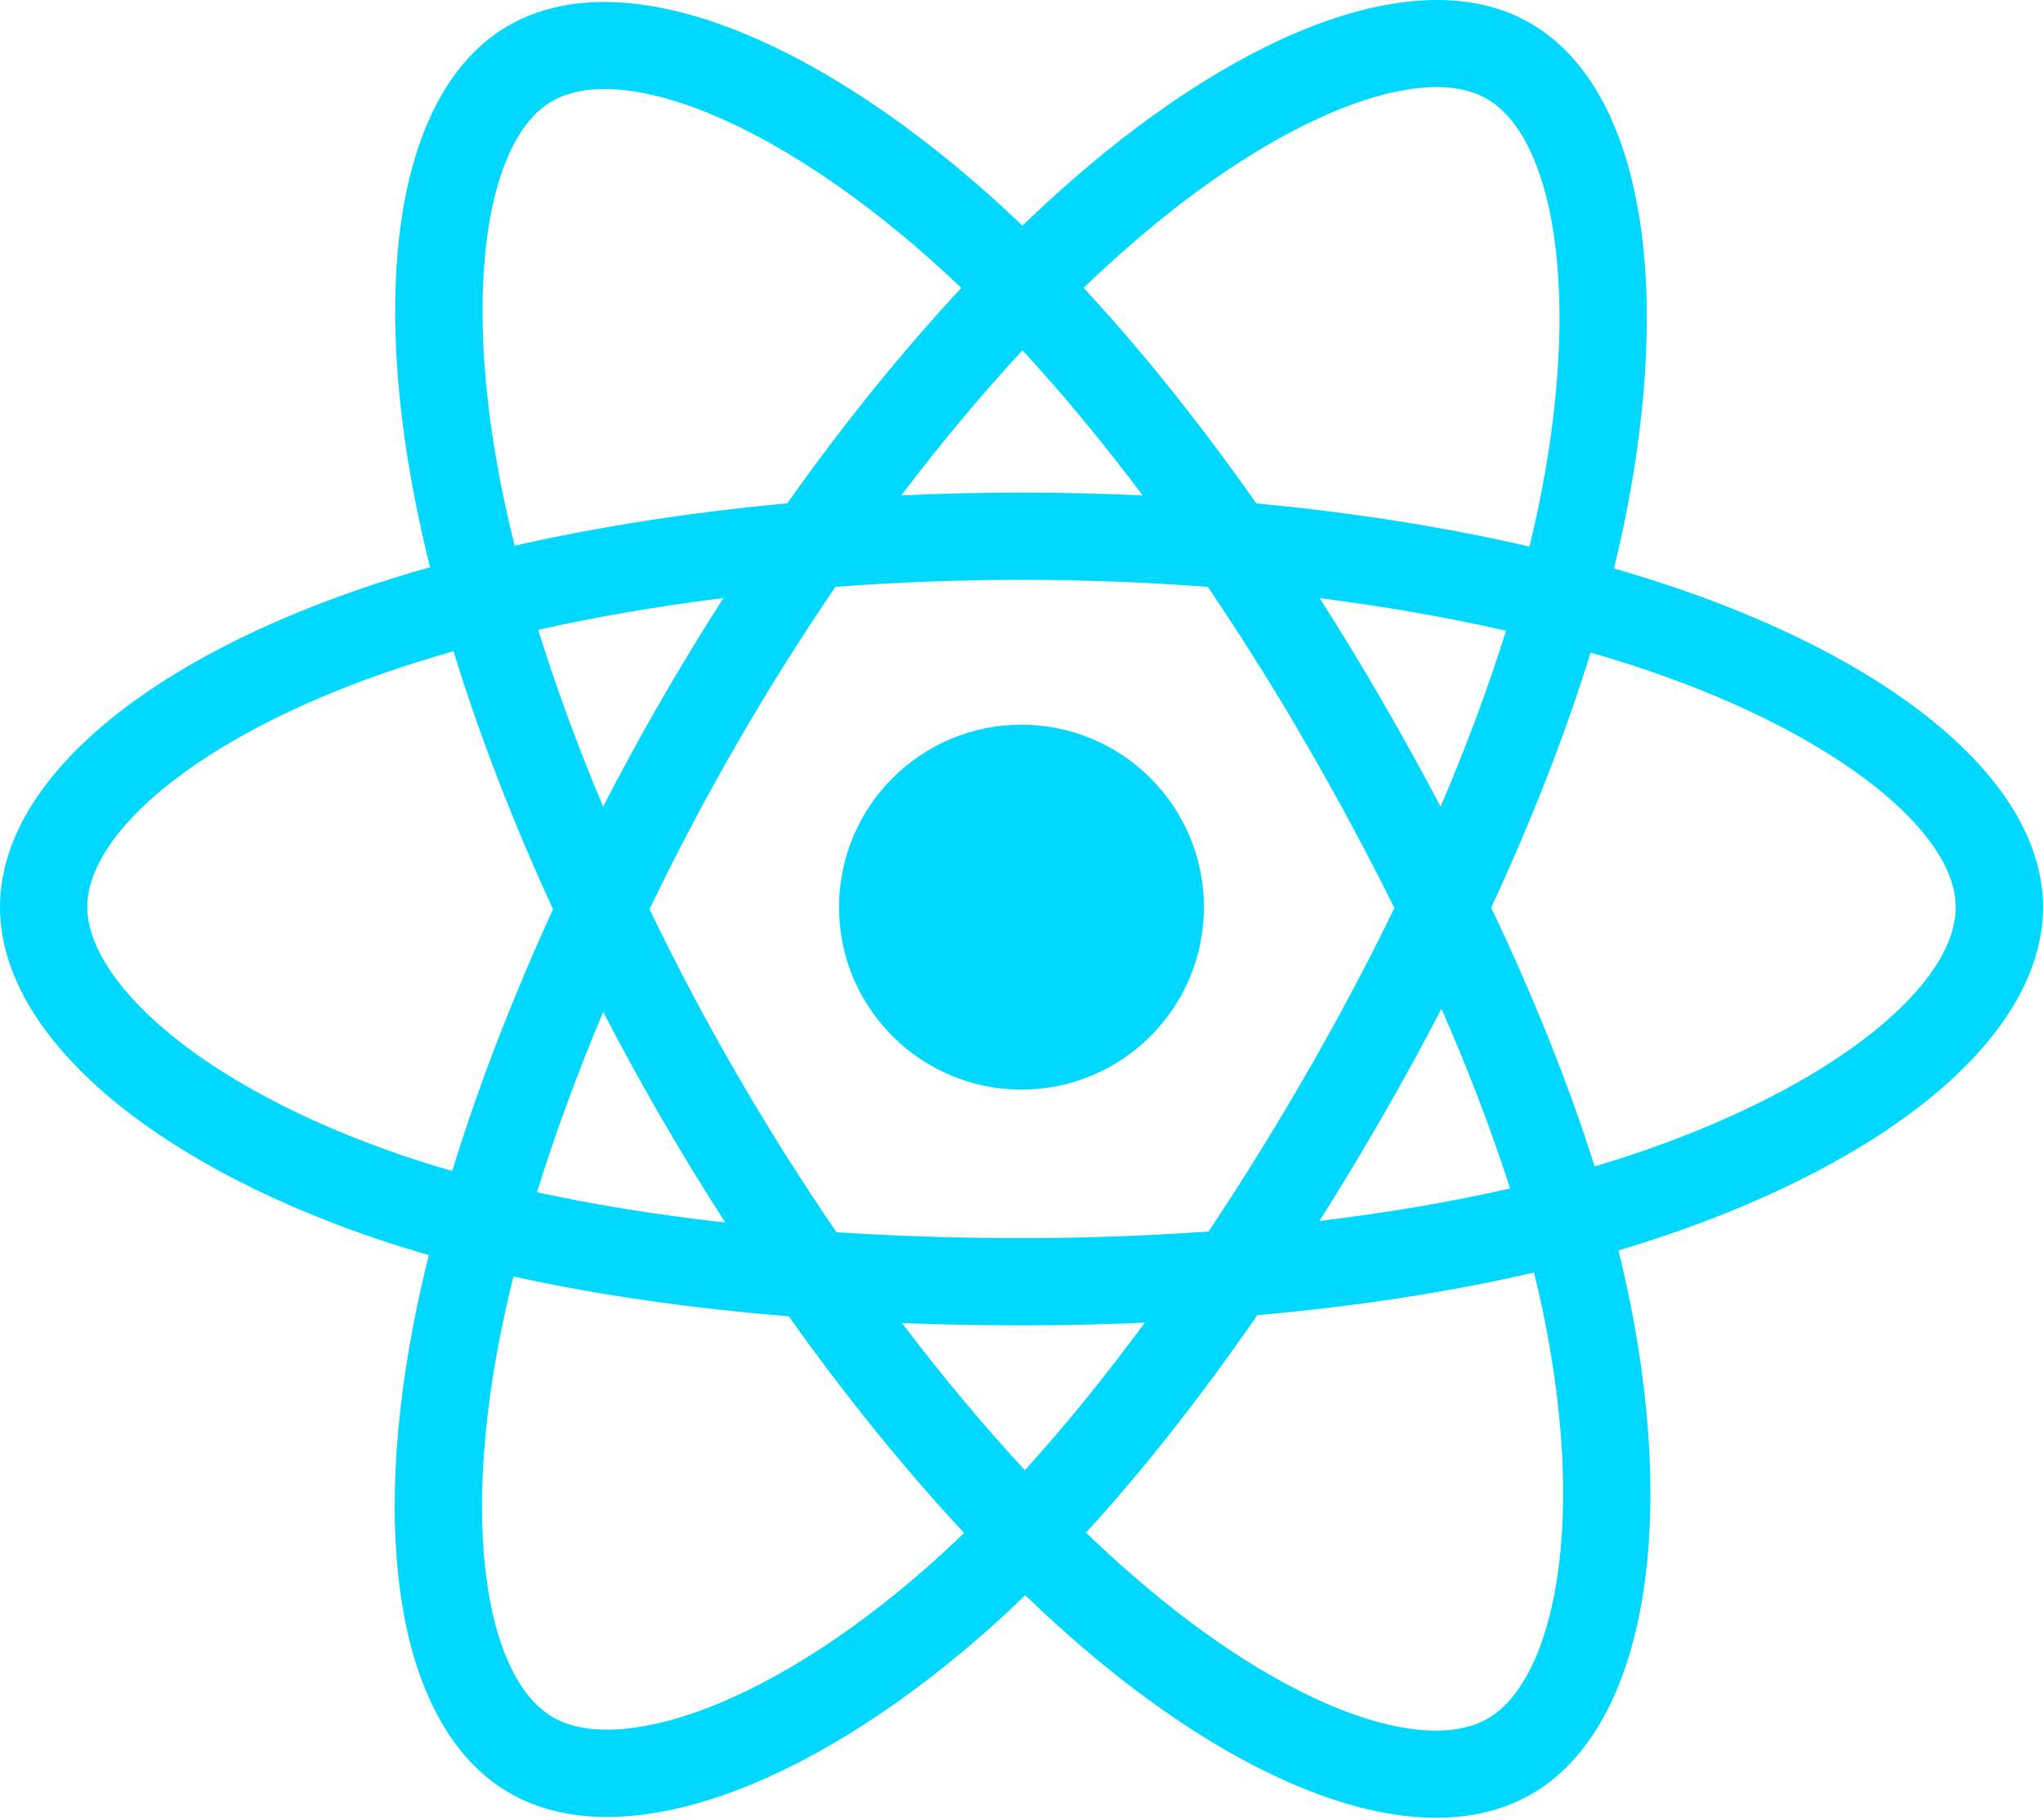
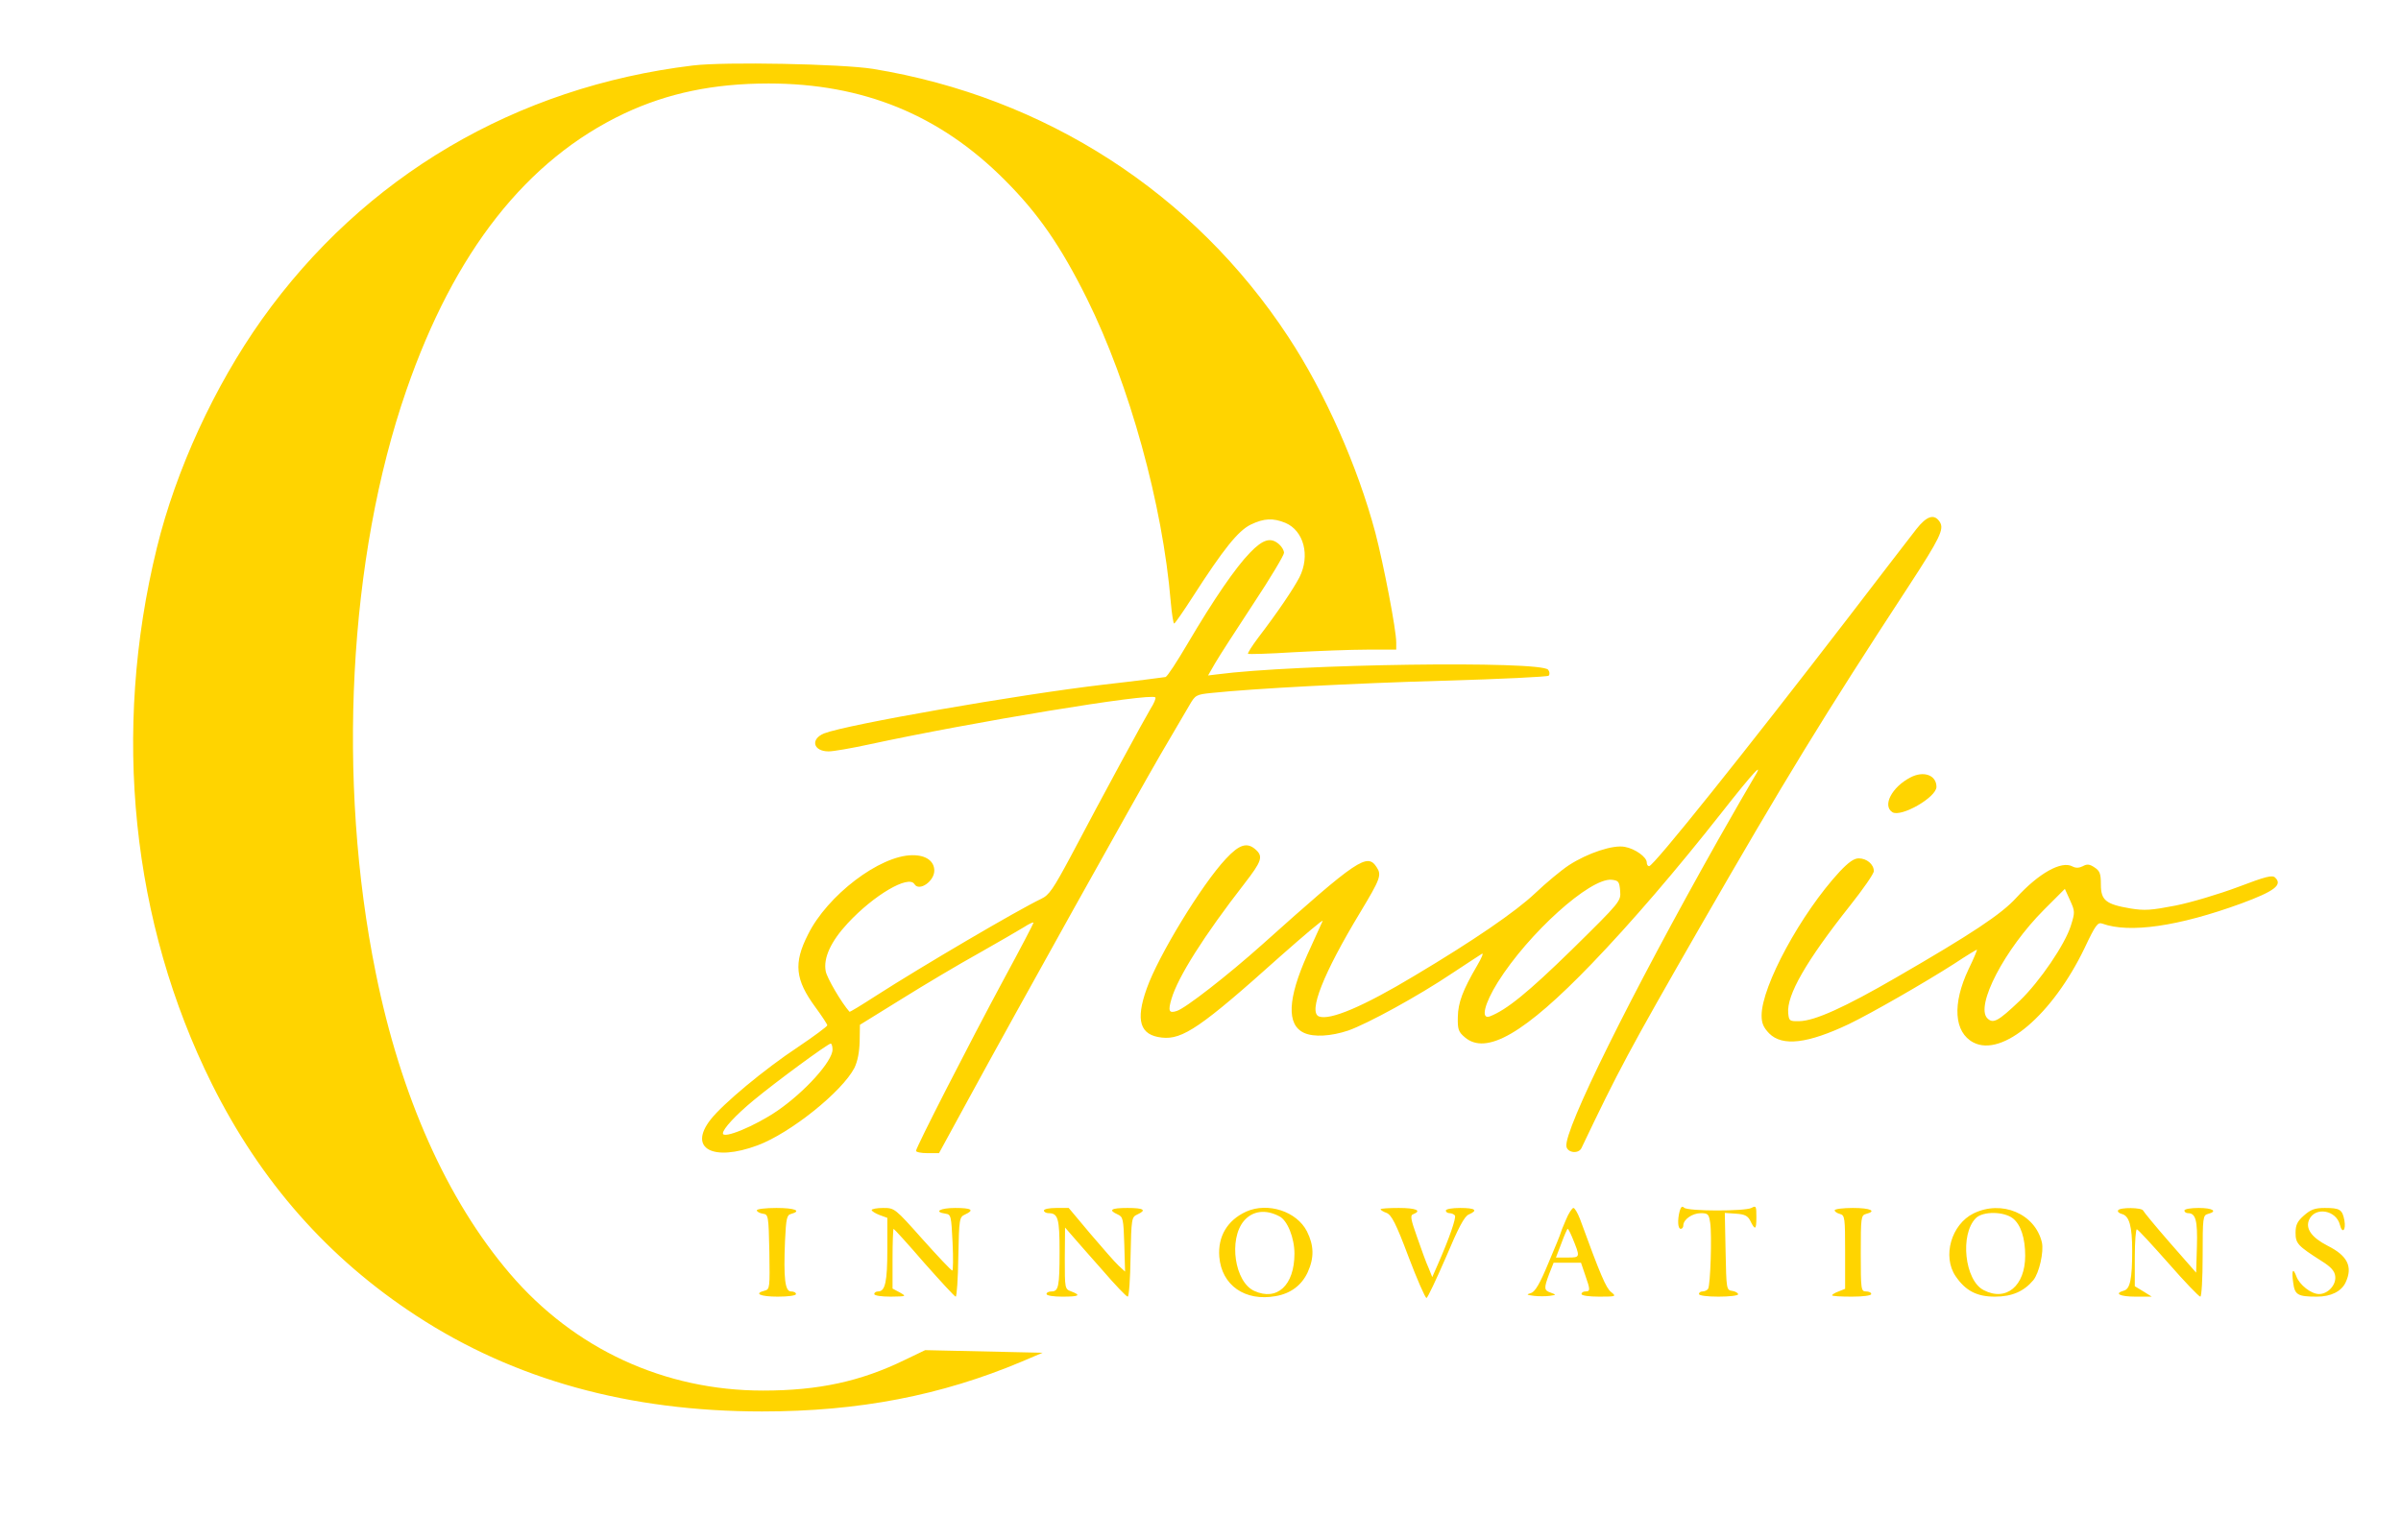
- <svg xmlns="http://www.w3.org/2000/svg" aria-hidden="true" role="img" class="iconify iconify--logos" width="35.93" height="32" preserveAspectRatio="xMidYMid meet" viewBox="0 0 256 228">
-   <path fill="#00D8FF" d="M210.483 73.824a171.49 171.49 0 0 0-8.24-2.597c.465-1.9.893-3.777 1.273-5.621c6.238-30.281 2.16-54.676-11.769-62.708c-13.355-7.7-35.196.329-57.254 19.526a171.23 171.23 0 0 0-6.375 5.848a155.866 155.866 0 0 0-4.241-3.917C100.759 3.829 77.587-4.822 63.673 3.233C50.33 10.957 46.379 33.89 51.995 62.588a170.974 170.974 0 0 0 1.892 8.48c-3.28.932-6.445 1.924-9.474 2.98C17.309 83.498 0 98.307 0 113.668c0 15.865 18.582 31.778 46.812 41.427a145.52 145.52 0 0 0 6.921 2.165a167.467 167.467 0 0 0-2.01 9.138c-5.354 28.2-1.173 50.591 12.134 58.266c13.744 7.926 36.812-.22 59.273-19.855a145.567 145.567 0 0 0 5.342-4.923a168.064 168.064 0 0 0 6.92 6.314c21.758 18.722 43.246 26.282 56.54 18.586c13.731-7.949 18.194-32.003 12.4-61.268a145.016 145.016 0 0 0-1.535-6.842c1.62-.48 3.21-.974 4.76-1.488c29.348-9.723 48.443-25.443 48.443-41.52c0-15.417-17.868-30.326-45.517-39.844Zm-6.365 70.984c-1.4.463-2.836.91-4.3 1.345c-3.24-10.257-7.612-21.163-12.963-32.432c5.106-11 9.31-21.767 12.459-31.957c2.619.758 5.16 1.557 7.61 2.4c23.69 8.156 38.14 20.213 38.14 29.504c0 9.896-15.606 22.743-40.946 31.14Zm-10.514 20.834c2.562 12.94 2.927 24.64 1.23 33.787c-1.524 8.219-4.59 13.698-8.382 15.893c-8.067 4.67-25.32-1.4-43.927-17.412a156.726 156.726 0 0 1-6.437-5.87c7.214-7.889 14.423-17.06 21.459-27.246c12.376-1.098 24.068-2.894 34.671-5.345a134.17 134.17 0 0 1 1.386 6.193ZM87.276 214.515c-7.882 2.783-14.16 2.863-17.955.675c-8.075-4.657-11.432-22.636-6.853-46.752a156.923 156.923 0 0 1 1.869-8.499c10.486 2.32 22.093 3.988 34.498 4.994c7.084 9.967 14.501 19.128 21.976 27.15a134.668 134.668 0 0 1-4.877 4.492c-9.933 8.682-19.886 14.842-28.658 17.94ZM50.35 144.747c-12.483-4.267-22.792-9.812-29.858-15.863c-6.35-5.437-9.555-10.836-9.555-15.216c0-9.322 13.897-21.212 37.076-29.293c2.813-.98 5.757-1.905 8.812-2.773c3.204 10.42 7.406 21.315 12.477 32.332c-5.137 11.18-9.399 22.249-12.634 32.792a134.718 134.718 0 0 1-6.318-1.979Zm12.378-84.26c-4.811-24.587-1.616-43.134 6.425-47.789c8.564-4.958 27.502 2.111 47.463 19.835a144.318 144.318 0 0 1 3.841 3.545c-7.438 7.987-14.787 17.08-21.808 26.988c-12.04 1.116-23.565 2.908-34.161 5.309a160.342 160.342 0 0 1-1.76-7.887Zm110.427 27.268a347.8 347.8 0 0 0-7.785-12.803c8.168 1.033 15.994 2.404 23.343 4.08c-2.206 7.072-4.956 14.465-8.193 22.045a381.151 381.151 0 0 0-7.365-13.322Zm-45.032-43.861c5.044 5.465 10.096 11.566 15.065 18.186a322.04 322.04 0 0 0-30.257-.006c4.974-6.559 10.069-12.652 15.192-18.18ZM82.802 87.83a323.167 323.167 0 0 0-7.227 13.238c-3.184-7.553-5.909-14.98-8.134-22.152c7.304-1.634 15.093-2.97 23.209-3.984a321.524 321.524 0 0 0-7.848 12.897Zm8.081 65.352c-8.385-.936-16.291-2.203-23.593-3.793c2.26-7.3 5.045-14.885 8.298-22.6a321.187 321.187 0 0 0 7.257 13.246c2.594 4.48 5.28 8.868 8.038 13.147Zm37.542 31.03c-5.184-5.592-10.354-11.779-15.403-18.433c4.902.192 9.899.29 14.978.29c5.218 0 10.376-.117 15.453-.343c-4.985 6.774-10.018 12.97-15.028 18.486Zm52.198-57.817c3.422 7.8 6.306 15.345 8.596 22.52c-7.422 1.694-15.436 3.058-23.88 4.071a382.417 382.417 0 0 0 7.859-13.026a347.403 347.403 0 0 0 7.425-13.565Zm-16.898 8.101a358.557 358.557 0 0 1-12.281 19.815a329.4 329.4 0 0 1-23.444.823c-7.967 0-15.716-.248-23.178-.732a310.202 310.202 0 0 1-12.513-19.846h.001a307.41 307.41 0 0 1-10.923-20.627a310.278 310.278 0 0 1 10.89-20.637l-.001.001a307.318 307.318 0 0 1 12.413-19.761c7.613-.576 15.42-.876 23.31-.876H128c7.926 0 15.743.303 23.354.883a329.357 329.357 0 0 1 12.335 19.695a358.489 358.489 0 0 1 11.036 20.54a329.472 329.472 0 0 1-11 20.722Zm22.56-122.124c8.572 4.944 11.906 24.881 6.52 51.026c-.344 1.668-.73 3.367-1.15 5.09c-10.622-2.452-22.155-4.275-34.23-5.408c-7.034-10.017-14.323-19.124-21.64-27.008a160.789 160.789 0 0 1 5.888-5.4c18.9-16.447 36.564-22.941 44.612-18.3ZM128 90.808c12.625 0 22.86 10.235 22.86 22.86s-10.235 22.86-22.86 22.86s-22.86-10.235-22.86-22.86s10.235-22.86 22.86-22.86Z" />
+ <svg xmlns="http://www.w3.org/2000/svg" version="1.0" width="920" height="590" viewBox="0 0 920 590" preserveAspectRatio="xMidYMid meet">
+   <rect x="0" y="0" width="920" height="590" fill="none" />
+   <g transform="translate(0,590) scale(0.1,-0.1)" fill="#FFD400" stroke="none">
+     <path d="M2655 5649 c-679 -82 -1261 -425 -1652 -974 -181 -255 -329 -576 -402 -875 -173 -705 -97 -1436 211 -2055 187 -375 446 -668 783 -888 375 -245 815 -367 1325 -367 371 0 686 61 995 191 l80 34 -225 5 -225 5 -77 -37 c-170 -83 -332 -118 -544 -118 -378 0 -723 159 -970 448 -241 282 -419 681 -514 1152 -150 738 -105 1594 117 2234 184 532 461 884 835 1061 166 78 342 115 553 115 362 0 656 -120 905 -370 128 -128 214 -252 315 -455 163 -329 290 -789 321 -1162 4 -46 10 -83 13 -83 3 0 35 46 71 102 119 185 174 253 222 277 52 25 86 26 133 7 71 -30 96 -126 54 -209 -23 -44 -82 -132 -157 -230 -24 -32 -42 -60 -40 -63 3 -2 81 0 174 6 93 5 220 10 282 10 l112 0 0 28 c0 48 -48 297 -80 420 -68 255 -193 537 -333 750 -362 552 -932 920 -1592 1028 -119 19 -567 28 -690 13z M7343 3872 c-21 -27 -139 -180 -263 -342 -393 -511 -744 -950 -761 -950 -5 0 -9 6 -9 14 0 21 -45 53 -84 60 -45 9 -143 -24 -214 -70 -29 -19 -88 -68 -130 -108 -74 -70 -234 -180 -462 -316 -196 -118 -324 -172 -366 -156 -42 16 16 164 158 399 77 128 83 143 63 173 -36 56 -72 32 -437 -295 -133 -119 -296 -246 -329 -256 -30 -10 -34 0 -20 47 25 84 124 241 280 442 65 84 72 103 43 129 -33 30 -63 21 -115 -35 -92 -98 -259 -372 -303 -497 -44 -123 -26 -179 58 -188 79 -9 151 40 452 310 94 83 167 145 164 137 -4 -8 -30 -67 -59 -130 -75 -168 -80 -268 -12 -299 37 -17 103 -13 169 9 74 26 268 132 399 220 55 36 106 70 113 74 8 5 -1 -16 -18 -45 -55 -94 -73 -142 -74 -197 -1 -47 2 -57 27 -78 82 -70 229 15 486 282 152 158 326 361 496 577 125 159 171 209 122 130 -13 -21 -73 -126 -134 -233 -335 -595 -590 -1110 -581 -1174 4 -25 47 -30 58 -6 143 300 181 371 453 845 327 568 472 806 801 1309 120 184 136 218 119 245 -21 33 -50 24 -90 -27z m-1135 -1387 c3 -39 3 -40 -185 -225 -168 -164 -250 -231 -315 -256 -35 -12 -20 49 31 131 118 188 353 400 436 393 27 -3 30 -7 33 -43z M4789 3781 c-55 -57 -137 -176 -239 -349 -40 -68 -77 -125 -84 -127 -6 -1 -112 -15 -236 -29 -326 -38 -985 -153 -1072 -187 -54 -22 -42 -69 17 -69 19 0 87 12 152 26 397 86 1082 199 1100 181 3 -3 -5 -23 -18 -43 -24 -40 -179 -325 -306 -566 -67 -125 -83 -149 -113 -163 -92 -44 -458 -259 -634 -372 -54 -35 -100 -63 -101 -61 -31 35 -86 129 -91 155 -10 51 20 115 84 184 100 108 234 187 256 150 18 -29 76 11 76 52 0 37 -33 60 -85 59 -124 -1 -325 -154 -399 -304 -56 -110 -49 -173 28 -278 25 -34 46 -66 46 -70 0 -4 -51 -42 -112 -83 -130 -86 -288 -218 -335 -278 -87 -111 8 -163 180 -99 126 47 324 206 371 297 12 25 19 60 20 102 l1 63 160 99 c88 55 221 134 295 175 74 42 152 87 173 100 20 13 37 21 37 17 0 -3 -51 -101 -114 -217 -133 -247 -336 -644 -336 -657 0 -5 20 -9 44 -9 l44 0 108 198 c186 342 654 1181 742 1332 47 80 96 164 109 186 23 40 26 42 86 48 163 17 539 37 892 47 215 6 394 15 399 19 5 6 4 15 -2 23 -29 35 -967 22 -1270 -18 l-33 -4 27 47 c15 26 81 128 146 227 65 98 118 187 118 196 0 9 -8 23 -18 32 -32 29 -62 21 -113 -32z m-1599 -1904 c0 -45 -107 -163 -212 -235 -85 -58 -208 -109 -208 -86 0 17 49 70 118 127 87 72 283 216 295 217 4 0 7 -11 7 -23z M7320 2920 c-71 -37 -108 -108 -69 -133 33 -21 169 57 169 97 0 45 -49 63 -100 36z M7049 2559 c-148 -160 -299 -439 -299 -551 0 -30 7 -46 29 -69 51 -51 148 -39 306 36 85 41 289 158 403 231 45 30 85 54 87 54 2 0 -12 -34 -32 -75 -63 -133 -56 -242 19 -281 111 -57 303 107 426 363 41 87 50 99 67 93 104 -38 292 -11 533 77 127 47 159 71 130 99 -11 11 -35 5 -143 -36 -72 -27 -179 -59 -239 -71 -93 -18 -118 -20 -173 -11 -94 16 -113 31 -113 92 0 41 -4 52 -24 65 -19 13 -29 14 -45 5 -14 -7 -27 -8 -40 -1 -42 23 -129 -26 -215 -120 -57 -63 -172 -139 -459 -305 -200 -116 -314 -167 -372 -168 -38 -1 -40 1 -43 30 -7 69 69 201 237 413 50 63 91 122 91 132 0 26 -27 49 -58 49 -18 0 -39 -15 -73 -51z m886 -207 c-22 -71 -119 -214 -196 -288 -83 -79 -102 -89 -124 -67 -47 47 66 265 218 417 l79 79 20 -44 c19 -42 19 -46 3 -97z M6436 1258 c-9 -35 -7 -68 4 -68 6 0 10 6 10 13 0 23 35 47 67 47 28 0 31 -4 36 -37 7 -46 1 -239 -8 -253 -3 -5 -13 -10 -21 -10 -8 0 -14 -4 -14 -10 0 -6 32 -10 75 -10 41 0 75 4 75 9 0 5 -10 11 -22 13 -23 3 -23 6 -26 151 l-3 148 43 -3 c32 -2 45 -8 54 -26 19 -39 24 -37 24 12 0 43 -1 46 -19 36 -26 -13 -244 -13 -258 1 -7 7 -12 4 -17 -13z M2900 1261 c0 -5 10 -11 23 -13 21 -3 22 -6 25 -146 2 -137 2 -144 -18 -149 -43 -11 -17 -23 50 -23 40 0 70 4 70 10 0 6 -9 10 -19 10 -23 0 -29 49 -23 194 4 86 7 99 23 103 43 12 14 23 -56 23 -41 0 -75 -4 -75 -9z M3340 1262 c0 -4 14 -13 30 -19 l30 -11 0 -122 c0 -122 -8 -160 -35 -160 -8 0 -15 -4 -15 -10 0 -6 27 -10 63 -10 61 1 61 1 35 16 l-28 15 0 114 c0 63 2 115 4 115 2 0 55 -58 117 -130 63 -71 117 -130 121 -130 4 0 9 69 10 153 3 147 4 152 26 162 37 17 25 25 -38 25 -58 0 -84 -15 -37 -22 21 -3 22 -8 27 -111 3 -59 2 -107 -1 -107 -4 0 -55 54 -114 120 -106 119 -107 120 -151 120 -24 0 -44 -4 -44 -8z M4000 1260 c0 -5 8 -10 18 -10 36 0 42 -20 42 -146 0 -136 -4 -154 -31 -154 -10 0 -19 -4 -19 -10 0 -6 27 -10 60 -10 65 0 74 5 35 20 -25 9 -25 11 -25 127 l1 118 26 -30 c14 -16 66 -76 116 -132 49 -57 93 -103 98 -103 5 0 10 69 11 153 3 147 4 152 26 162 37 17 25 25 -38 25 -63 0 -75 -8 -37 -25 20 -9 22 -17 25 -115 l3 -104 -25 23 c-14 13 -62 68 -108 122 l-83 99 -47 0 c-27 0 -48 -4 -48 -10z M4775 1256 c-72 -33 -109 -95 -103 -173 9 -110 99 -172 216 -151 58 10 100 42 123 92 25 55 24 102 -3 156 -39 77 -150 113 -233 76z m127 -18 c31 -15 58 -83 58 -143 0 -122 -67 -183 -154 -143 -75 34 -99 197 -40 268 33 39 83 46 136 18z M5290 1265 c0 -3 11 -10 23 -14 19 -8 36 -40 84 -168 33 -87 64 -158 69 -158 4 0 37 70 74 155 48 114 71 158 88 165 37 16 25 25 -33 25 -30 0 -55 -4 -55 -10 0 -5 6 -10 14 -10 8 0 17 -4 21 -9 5 -10 -22 -88 -65 -186 l-22 -50 -14 35 c-9 19 -28 72 -44 118 -25 70 -27 84 -15 88 35 14 10 24 -55 24 -38 0 -70 -2 -70 -5z M6000 1224 c-11 -25 -20 -48 -20 -50 0 -3 -21 -54 -46 -113 -33 -80 -51 -111 -67 -117 -20 -6 -18 -7 11 -11 18 -2 45 -2 60 0 26 4 26 4 5 12 -27 9 -28 16 -7 72 l17 43 52 0 53 0 16 -47 c20 -57 20 -63 1 -63 -8 0 -15 -4 -15 -10 0 -6 29 -10 68 -10 65 0 66 1 45 18 -19 15 -41 66 -119 280 -9 23 -20 42 -25 42 -5 0 -19 -21 -29 -46z m24 -66 c32 -78 32 -78 -17 -78 l-45 0 21 55 c11 30 22 55 24 55 2 0 10 -15 17 -32z M7030 1261 c0 -5 9 -11 20 -14 19 -5 20 -14 20 -146 l0 -141 -25 -10 c-14 -5 -25 -12 -25 -15 0 -3 34 -5 75 -5 43 0 75 4 75 10 0 6 -9 10 -20 10 -19 0 -20 7 -20 146 0 137 1 146 20 151 43 11 17 23 -50 23 -38 0 -70 -4 -70 -9z M7562 1249 c-85 -42 -120 -164 -69 -240 38 -56 81 -79 151 -79 65 0 111 20 147 63 23 28 41 110 33 145 -26 110 -154 164 -262 111z m151 -19 c30 -24 47 -75 47 -143 0 -116 -73 -177 -159 -132 -73 37 -92 214 -30 276 27 27 107 26 142 -1z M8116 1261 c-3 -5 3 -11 14 -14 29 -7 40 -47 40 -141 0 -108 -8 -147 -32 -153 -39 -11 -15 -23 45 -23 l62 0 -32 20 -33 20 0 111 c0 61 4 109 8 107 5 -1 59 -60 121 -130 62 -71 117 -128 122 -128 5 0 9 70 9 156 0 147 1 156 20 161 39 10 19 23 -35 23 -30 0 -55 -4 -55 -10 0 -5 6 -10 14 -10 29 0 37 -27 34 -128 l-3 -100 -100 114 c-55 63 -101 119 -103 124 -5 12 -89 13 -96 1z M8828 1241 c-25 -22 -32 -36 -32 -66 0 -41 8 -50 99 -108 37 -23 51 -39 53 -59 4 -33 -28 -68 -62 -68 -30 0 -75 35 -87 68 -13 35 -19 24 -12 -25 6 -46 17 -53 91 -53 53 0 94 20 110 55 28 60 7 102 -69 140 -62 32 -86 66 -71 100 23 51 104 37 118 -20 9 -36 24 -20 17 18 -8 41 -17 47 -75 47 -38 0 -54 -6 -80 -29z" />
+   </g>
</svg>
